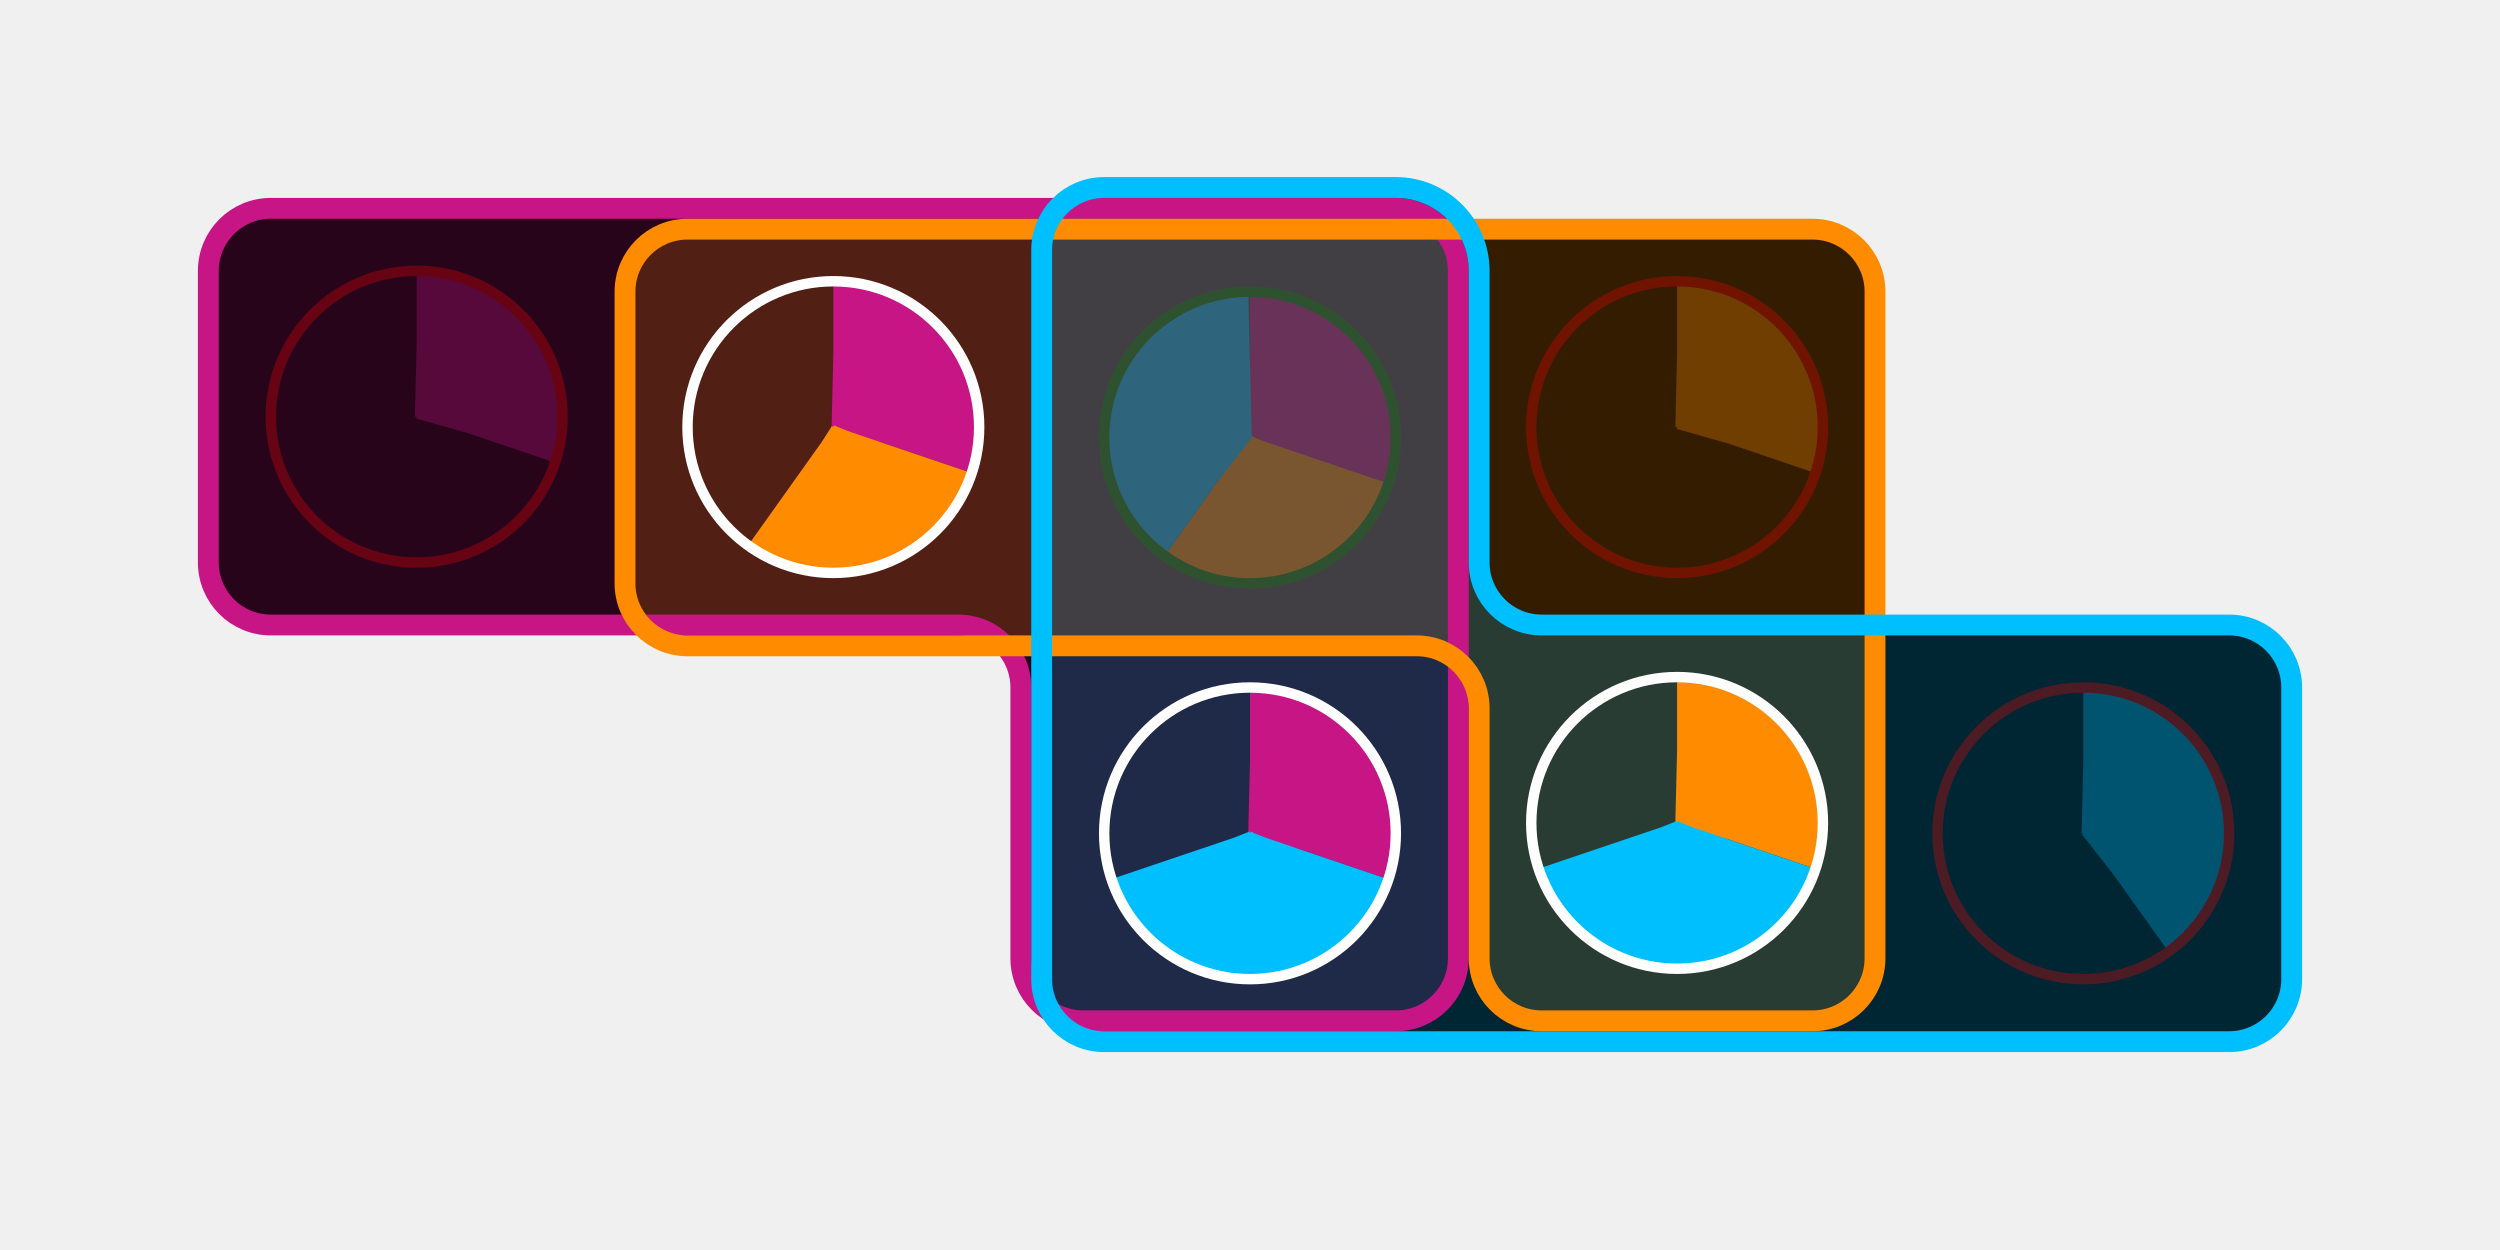
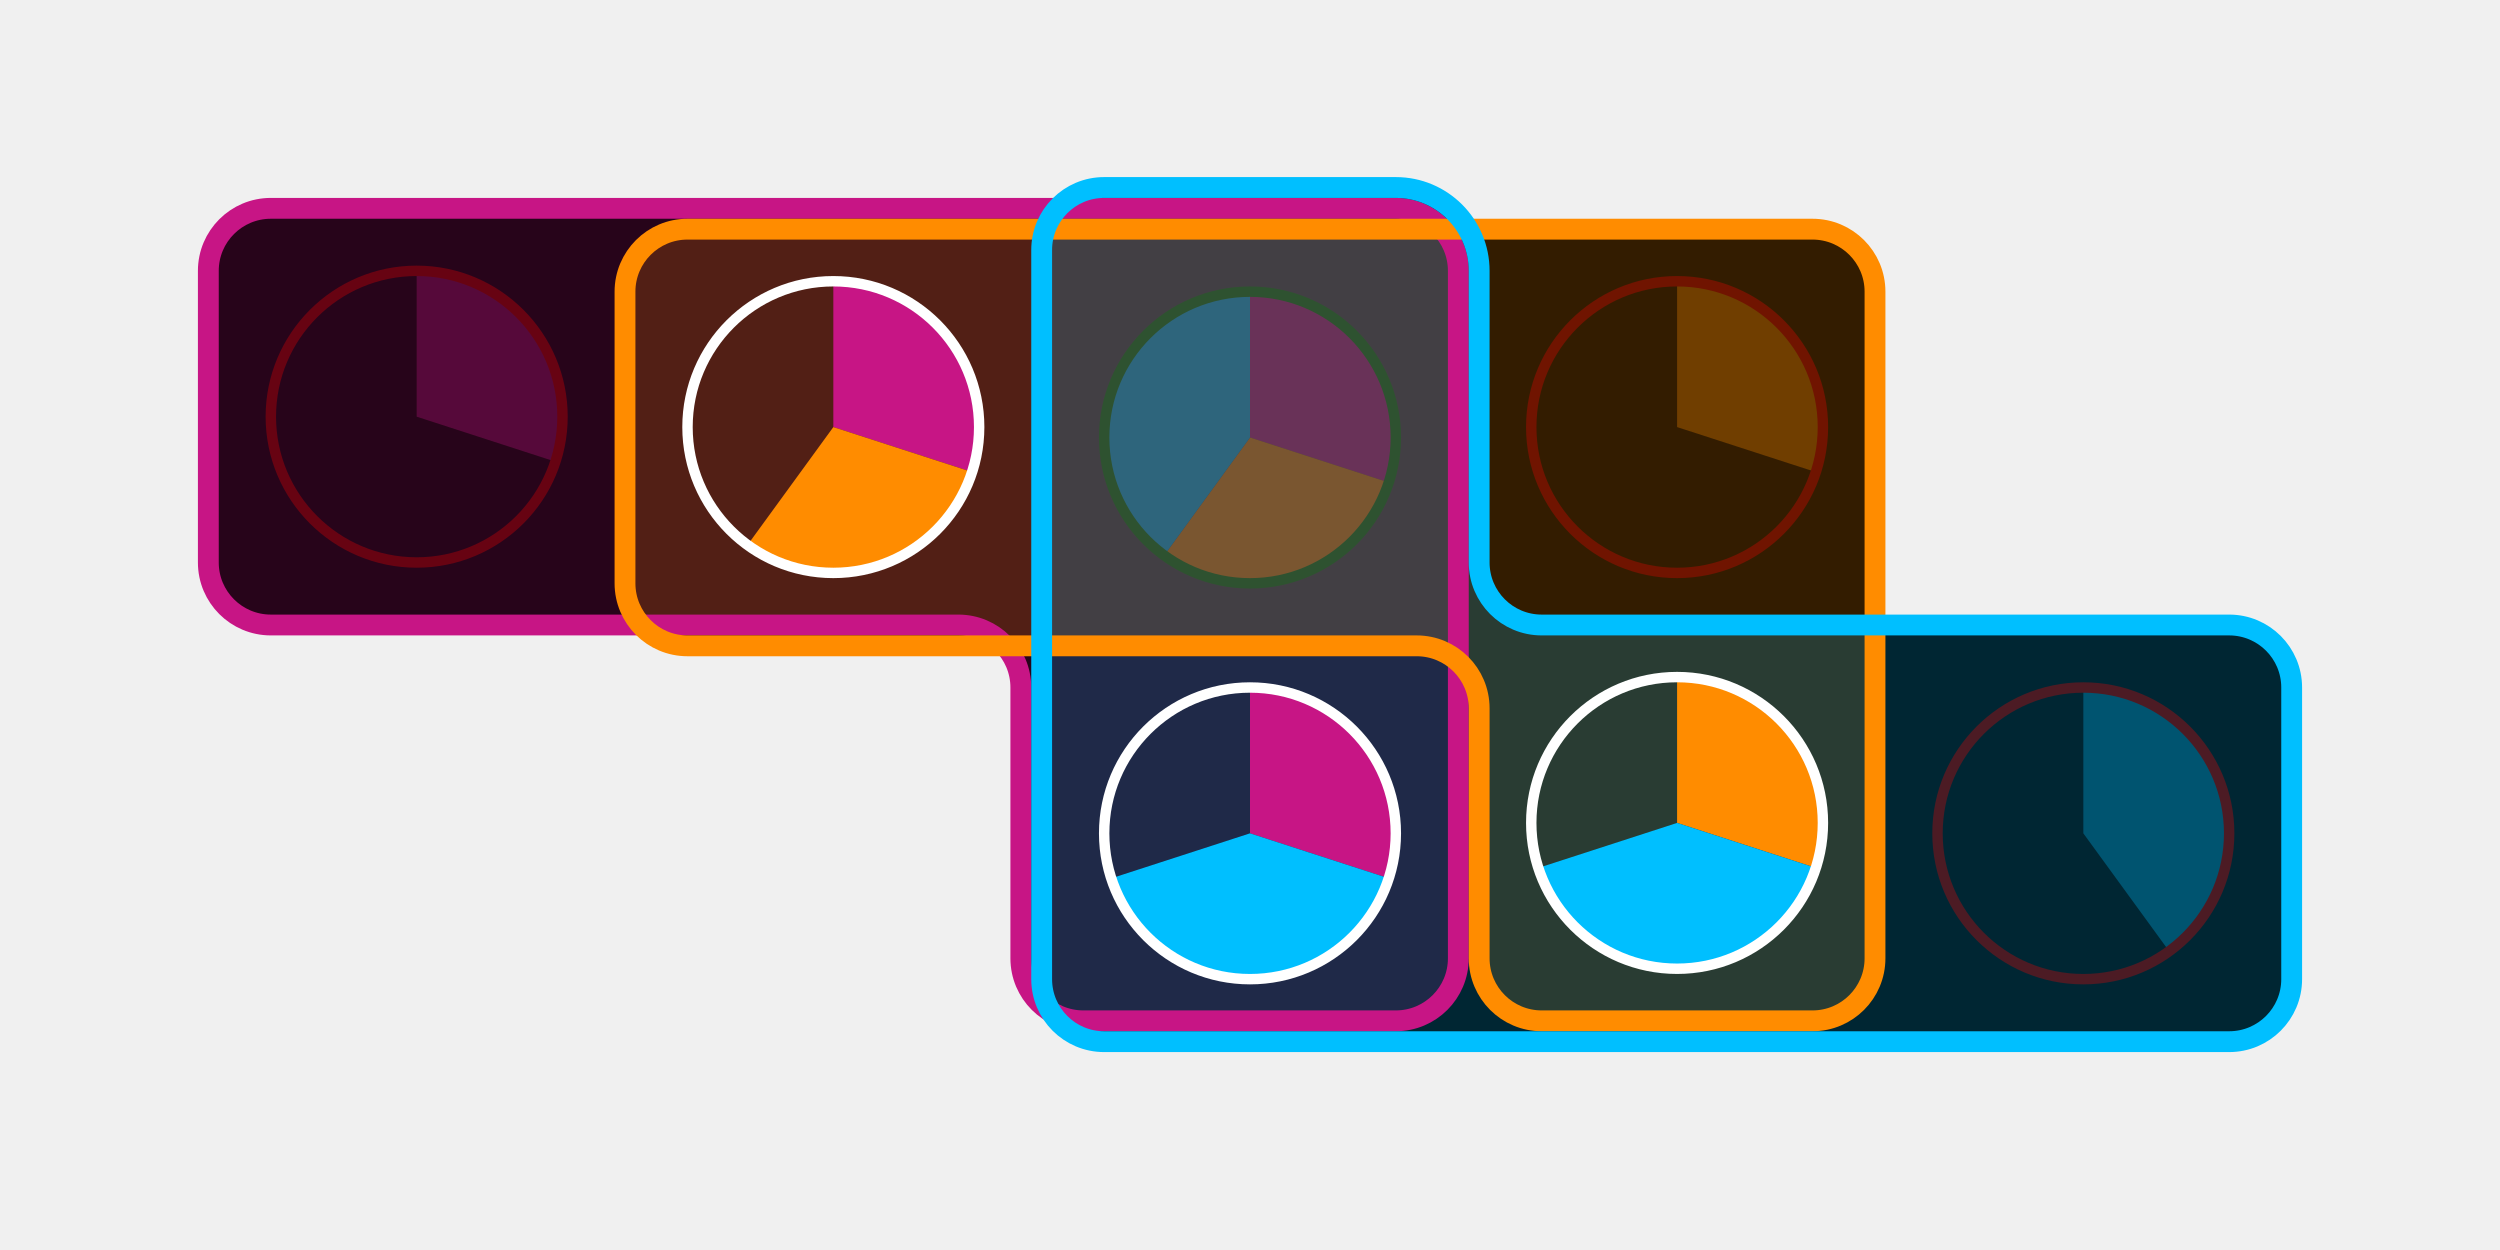
<svg xmlns="http://www.w3.org/2000/svg" viewBox="-0.5 -0.5 6 3" width="480px">
  <defs>
    <mask id="background_mask">
      <path d="M0.15,1 A0.15,0.15,0,0,1,0,0.85 L0,0.15 A0.15,0.15,0,0,1,0.15,0 L2.85,0 A0.15,0.15,0,0,1,3,0.15 L3,1.8 A0.15,0.15,0,0,1,2.85,1.95 L2.1,1.95 A0.15,0.15,0,0,1,1.95,1.8 L1.95,1.15 A0.15,0.15,0,0,0,1.8,1 z" fill="white" stroke="none" />
      <path d="M1.15,1.05 A0.15,0.15,0,0,1,1,0.9 L1,0.2 A0.15,0.15,0,0,1,1.15,0.05 L3.85,0.05 A0.15,0.15,0,0,1,4,0.2 L4,1.8 A0.15,0.15,0,0,1,3.85,1.95 L3.2,1.95 A0.15,0.15,0,0,1,3.05,1.8 L3.05,1.2 A0.15,0.15,0,0,0,2.9,1.05 z" fill="white" stroke="none" />
      <path d="M2.15,2 A0.15,0.15,0,0,1,2,1.85 L2,0.1 A0.15,0.15,0,0,1,2.15,-0.05 L2.85,-0.05 A0.2,0.2,0,0,1,3.05,0.15 L3.05,0.85 A0.15,0.15,0,0,0,3.2,1 L4.85,1 A0.15,0.15,0,0,1,5,1.15 L5,1.85 A0.15,0.15,0,0,1,4.85,2 z" fill="white" stroke="none" />
    </mask>
  </defs>
  <rect height="3" mask="url(#background_mask)" width="6" x="-0.5" y="-0.5" />
  <path d="M0.15,1 A0.15,0.15,0,0,1,0,0.85 L0,0.15 A0.15,0.15,0,0,1,0.15,0 L2.85,0 A0.15,0.15,0,0,1,3,0.15 L3,1.8 A0.15,0.15,0,0,1,2.85,1.95 L2.1,1.95 A0.15,0.15,0,0,1,1.95,1.8 L1.95,1.15 A0.15,0.15,0,0,0,1.8,1 z" fill="MediumVioletRed" fill-opacity="0.2" stroke="none" />
  <path d="M1.15,1.05 A0.15,0.15,0,0,1,1,0.9 L1,0.2 A0.15,0.15,0,0,1,1.15,0.05 L3.85,0.05 A0.15,0.15,0,0,1,4,0.2 L4,1.8 A0.15,0.15,0,0,1,3.85,1.95 L3.2,1.95 A0.15,0.15,0,0,1,3.05,1.8 L3.05,1.2 A0.15,0.15,0,0,0,2.9,1.05 z" fill="DarkOrange" fill-opacity="0.2" stroke="none" />
  <path d="M2.15,2 A0.15,0.15,0,0,1,2,1.85 L2,0.1 A0.15,0.15,0,0,1,2.15,-0.05 L2.85,-0.05 A0.2,0.2,0,0,1,3.05,0.15 L3.05,0.85 A0.15,0.15,0,0,0,3.2,1 L4.85,1 A0.15,0.15,0,0,1,5,1.15 L5,1.85 A0.15,0.15,0,0,1,4.85,2 z" fill="DeepSkyBlue" fill-opacity="0.2" stroke="none" />
  <path d="M0.15,1 A0.15,0.15,0,0,1,0,0.85 L0,0.15 A0.15,0.15,0,0,1,0.15,0 L2.85,0 A0.15,0.15,0,0,1,3,0.15 L3,1.8 A0.15,0.15,0,0,1,2.85,1.95 L2.1,1.95 A0.15,0.15,0,0,1,1.95,1.8 L1.95,1.15 A0.15,0.15,0,0,0,1.8,1 z" fill="none" stroke="MediumVioletRed" stroke-width="0.05" />
  <path d="M1.15,1.05 A0.15,0.15,0,0,1,1,0.9 L1,0.2 A0.15,0.15,0,0,1,1.15,0.05 L3.85,0.05 A0.15,0.15,0,0,1,4,0.2 L4,1.8 A0.15,0.15,0,0,1,3.85,1.95 L3.2,1.95 A0.15,0.15,0,0,1,3.05,1.8 L3.05,1.2 A0.15,0.15,0,0,0,2.9,1.05 z" fill="none" stroke="DarkOrange" stroke-width="0.05" />
  <path d="M2.15,2 A0.15,0.15,0,0,1,2,1.85 L2,0.1 A0.15,0.15,0,0,1,2.15,-0.05 L2.85,-0.05 A0.2,0.2,0,0,1,3.05,0.15 L3.05,0.85 A0.15,0.15,0,0,0,3.2,1 L4.85,1 A0.15,0.15,0,0,1,5,1.15 L5,1.85 A0.15,0.15,0,0,1,4.85,2 z" fill="none" stroke="DeepSkyBlue" stroke-width="0.05" />
-   <g opacity="0.3" transform="rotate(-90 0.5 0.5)">
-     <circle cx="0.5" cy="0.5" fill="transparent" r="0.175" stroke="MediumVioletRed" stroke-dasharray="0.33, 1.1" stroke-width="0.35" />
+   <g opacity="0.3">
+     <path d="M0.5,0.5 L0.5,0.15 A0.35,0.35,0,0,1,0.833,0.608 z" fill="MediumVioletRed" stroke="none" />
    <circle cx="0.5" cy="0.5" fill="transparent" r="0.35" stroke="red" stroke-width="0.025" />
  </g>
-   <g transform="rotate(-90 1.5 0.525)">
-     <circle cx="1.5" cy="0.525" fill="transparent" r="0.175" stroke="MediumVioletRed" stroke-dasharray="0.33, 1.1" stroke-width="0.35" />
-     <circle cx="1.5" cy="0.525" fill="transparent" r="0.175" stroke="DarkOrange" stroke-dasharray="0.33, 1.1" stroke-dashoffset="-0.33" stroke-width="0.35" />
+   <g>
+     <path d="M1.5,0.525 L1.5,0.175 A0.35,0.35,0,0,1,1.833,0.633 z" fill="MediumVioletRed" stroke="none" />
+     <path d="M1.5,0.525 L1.833,0.633 A0.35,0.35,0,0,1,1.294,0.808 z" fill="DarkOrange" stroke="none" />
    <circle cx="1.5" cy="0.525" fill="transparent" r="0.35" stroke="white" stroke-width="0.025" />
  </g>
-   <g opacity="0.3" transform="rotate(-90 2.5 0.55)">
-     <circle cx="2.5" cy="0.55" fill="transparent" r="0.175" stroke="MediumVioletRed" stroke-dasharray="0.33, 1.1" stroke-width="0.35" />
-     <circle cx="2.5" cy="0.55" fill="transparent" r="0.175" stroke="DarkOrange" stroke-dasharray="0.33, 1.1" stroke-dashoffset="-0.33" stroke-width="0.35" />
-     <circle cx="2.5" cy="0.55" fill="transparent" r="0.175" stroke="DeepSkyBlue" stroke-dasharray="0.44, 1.1" stroke-dashoffset="-0.66" stroke-width="0.35" />
+   <g opacity="0.3">
+     <path d="M2.5,0.55 L2.5,0.2 A0.35,0.35,0,0,1,2.833,0.658 z" fill="MediumVioletRed" stroke="none" />
+     <path d="M2.5,0.55 L2.833,0.658 A0.35,0.35,0,0,1,2.294,0.833 z" fill="DarkOrange" stroke="none" />
+     <path d="M2.5,0.55 L2.294,0.833 A0.35,0.35,0,0,1,2.5,0.2 z" fill="DeepSkyBlue" stroke="none" />
    <circle cx="2.5" cy="0.55" fill="transparent" r="0.35" stroke="green" stroke-width="0.025" />
  </g>
-   <g transform="rotate(-90 2.5 1.5)">
-     <circle cx="2.5" cy="1.5" fill="transparent" r="0.175" stroke="MediumVioletRed" stroke-dasharray="0.33, 1.1" stroke-width="0.35" />
-     <circle cx="2.5" cy="1.5" fill="transparent" r="0.175" stroke="DeepSkyBlue" stroke-dasharray="0.44, 1.1" stroke-dashoffset="-0.33" stroke-width="0.35" />
+   <g>
+     <path d="M2.5,1.5 L2.5,1.15 A0.35,0.35,0,0,1,2.833,1.608 z" fill="MediumVioletRed" stroke="none" />
+     <path d="M2.5,1.5 L2.833,1.608 A0.35,0.35,0,0,1,2.167,1.608 z" fill="DeepSkyBlue" stroke="none" />
    <circle cx="2.5" cy="1.5" fill="transparent" r="0.35" stroke="white" stroke-width="0.025" />
  </g>
-   <g opacity="0.3" transform="rotate(-90 3.525 0.525)">
-     <circle cx="3.525" cy="0.525" fill="transparent" r="0.175" stroke="DarkOrange" stroke-dasharray="0.33, 1.1" stroke-width="0.35" />
+   <g opacity="0.3">
+     <path d="M3.525,0.525 L3.525,0.175 A0.35,0.35,0,0,1,3.858,0.633 z" fill="DarkOrange" stroke="none" />
    <circle cx="3.525" cy="0.525" fill="transparent" r="0.35" stroke="red" stroke-width="0.025" />
  </g>
-   <g transform="rotate(-90 3.525 1.475)">
-     <circle cx="3.525" cy="1.475" fill="transparent" r="0.175" stroke="DarkOrange" stroke-dasharray="0.33, 1.1" stroke-width="0.35" />
-     <circle cx="3.525" cy="1.475" fill="transparent" r="0.175" stroke="DeepSkyBlue" stroke-dasharray="0.44, 1.1" stroke-dashoffset="-0.33" stroke-width="0.35" />
+   <g>
+     <path d="M3.525,1.475 L3.525,1.125 A0.35,0.35,0,0,1,3.858,1.583 z" fill="DarkOrange" stroke="none" />
+     <path d="M3.525,1.475 L3.858,1.583 A0.35,0.35,0,0,1,3.192,1.583 z" fill="DeepSkyBlue" stroke="none" />
    <circle cx="3.525" cy="1.475" fill="transparent" r="0.35" stroke="white" stroke-width="0.025" />
  </g>
-   <g opacity="0.3" transform="rotate(-90 4.5 1.5)">
-     <circle cx="4.5" cy="1.5" fill="transparent" r="0.175" stroke="DeepSkyBlue" stroke-dasharray="0.44, 1.1" stroke-width="0.35" />
+   <g opacity="0.3">
+     <path d="M4.5,1.5 L4.5,1.15 A0.35,0.35,0,0,1,4.706,1.783 z" fill="DeepSkyBlue" stroke="none" />
    <circle cx="4.5" cy="1.5" fill="transparent" r="0.35" stroke="red" stroke-width="0.025" />
  </g>
</svg>
